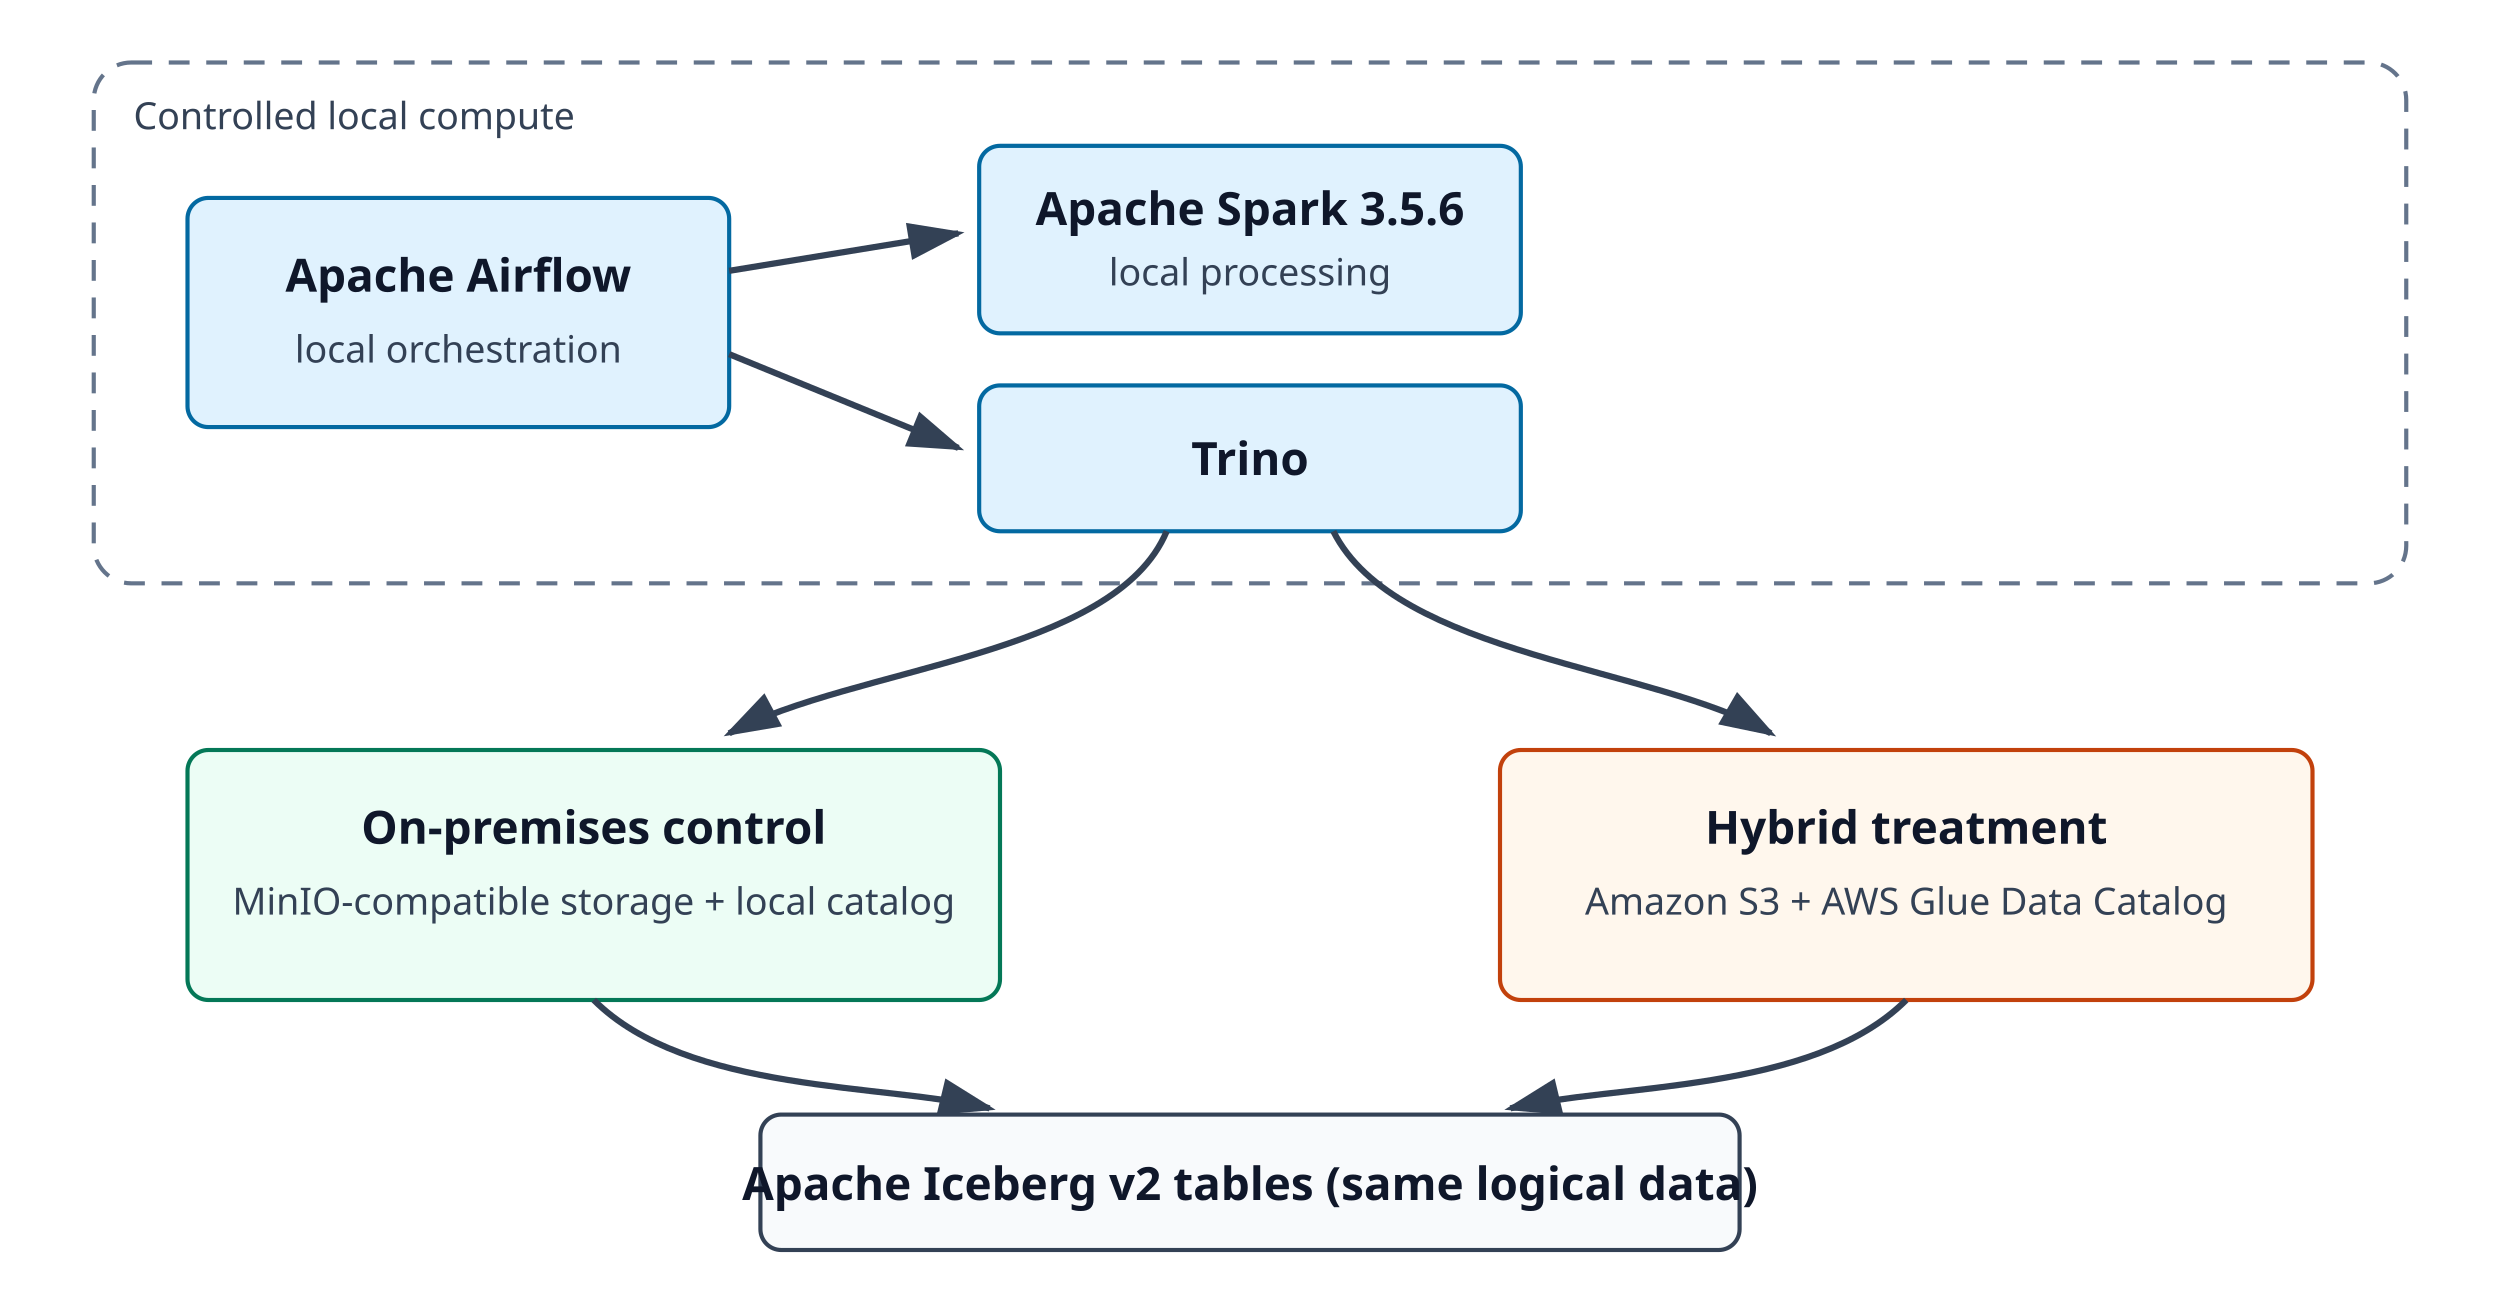
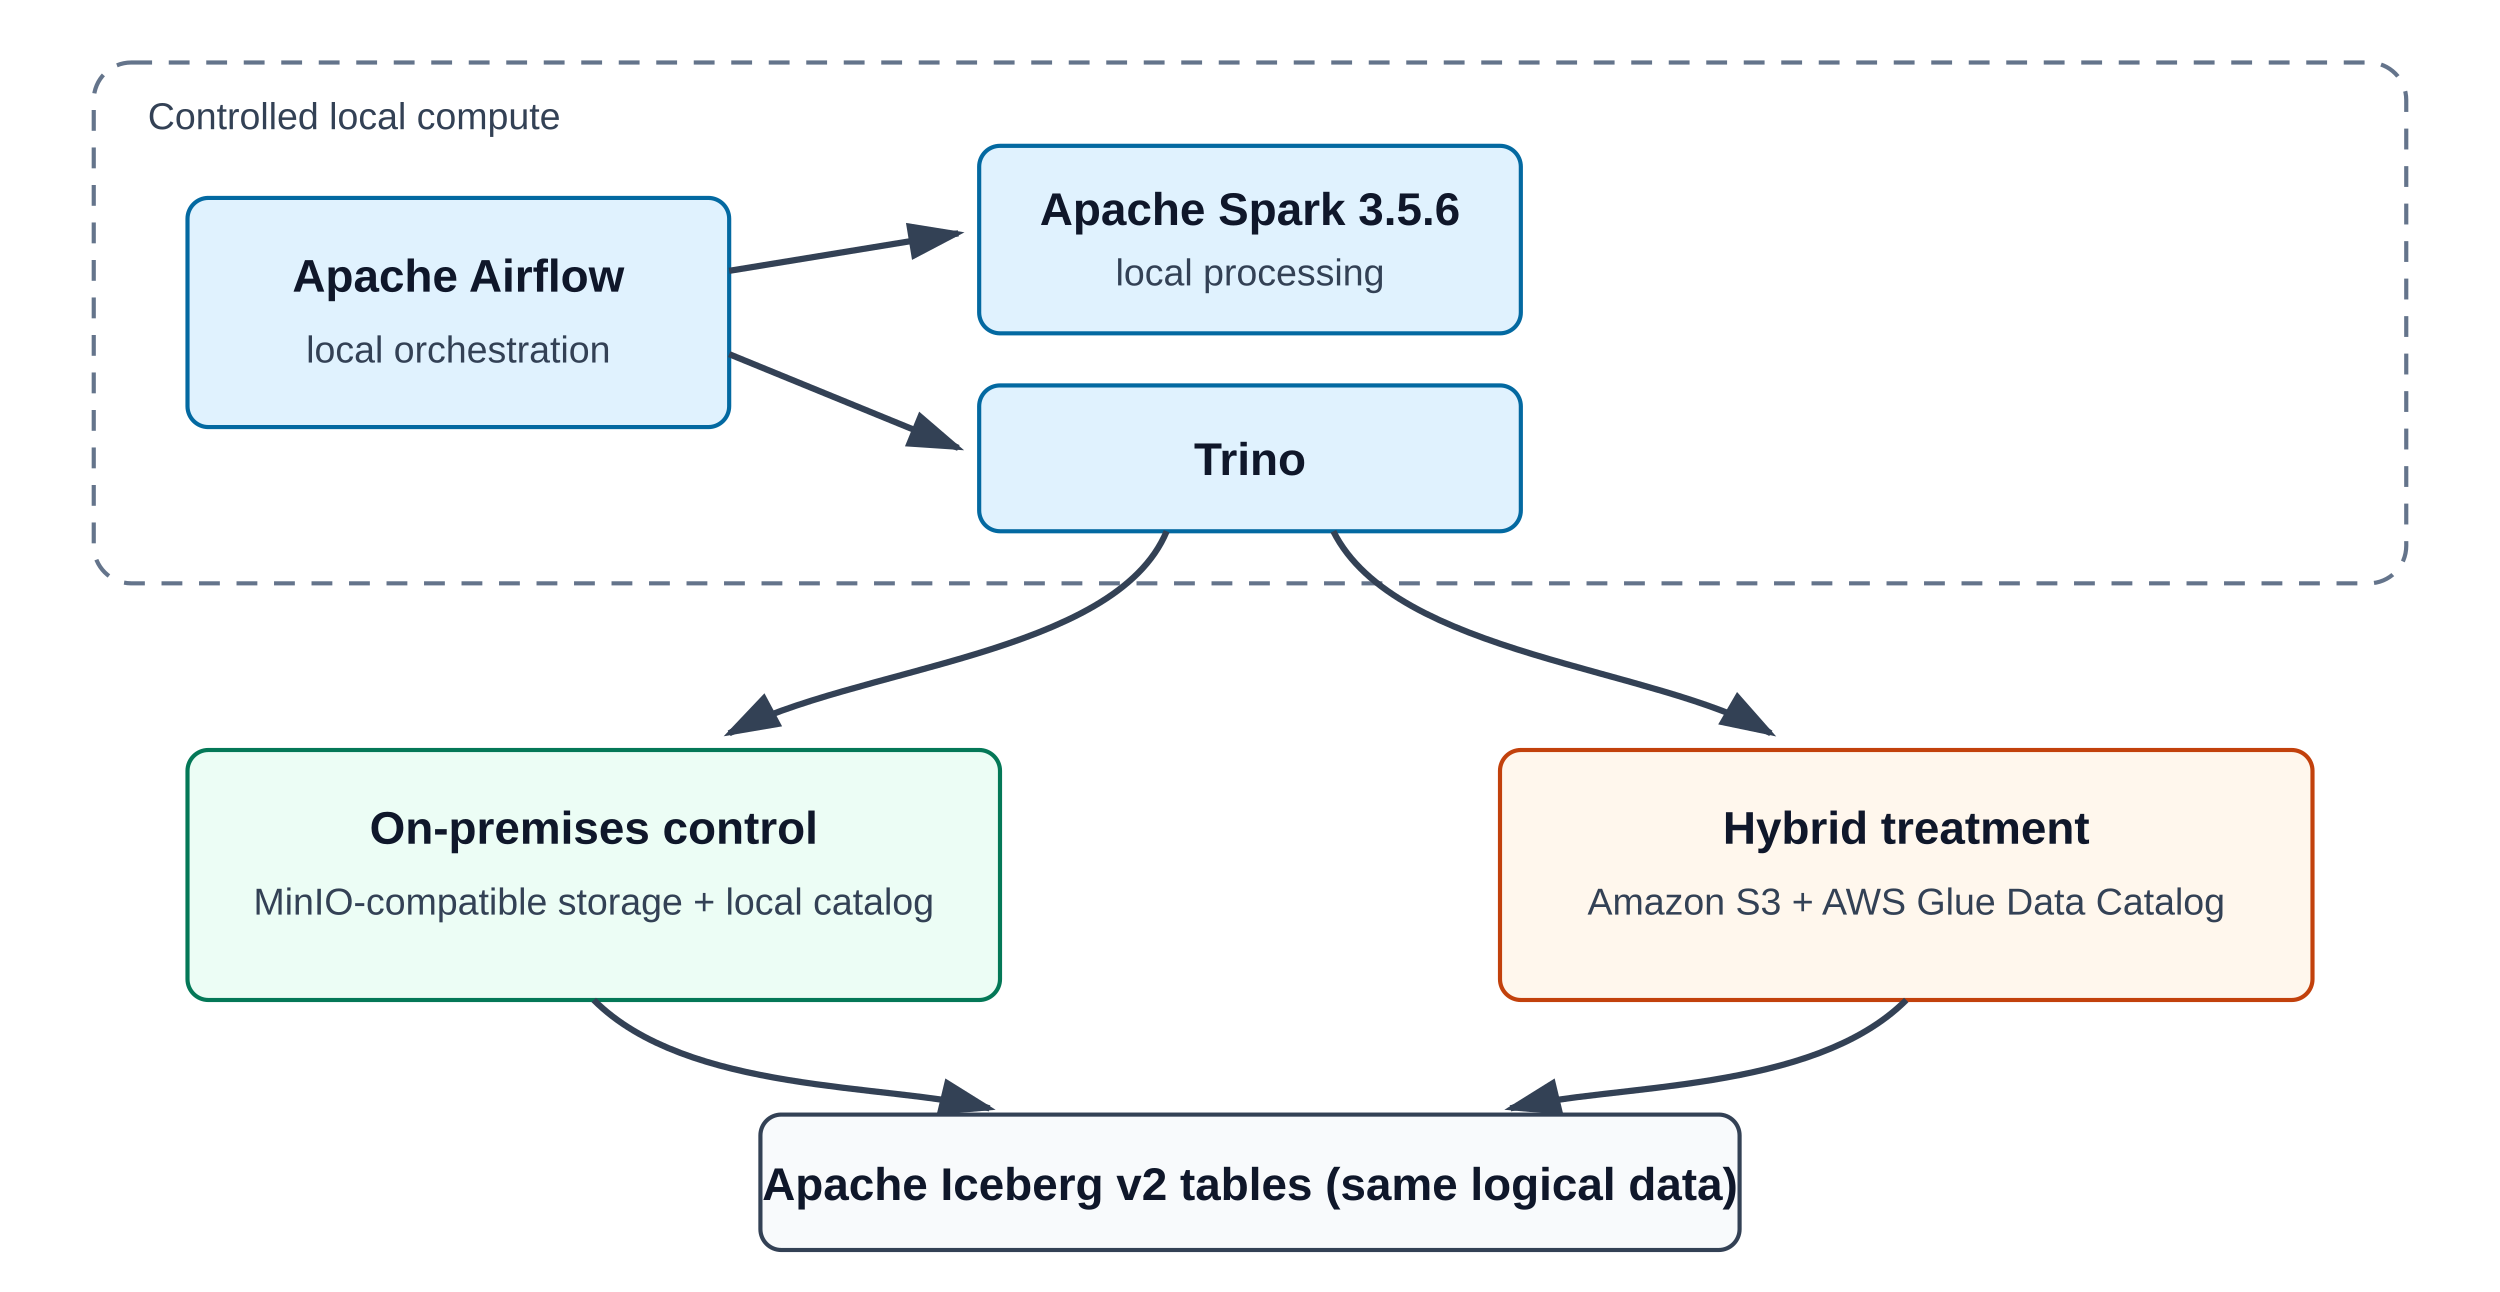
<svg xmlns="http://www.w3.org/2000/svg" width="1200" height="620" viewBox="0 0 1200 620" role="img" aria-labelledby="title desc">
  <defs>
    <marker id="arrow" markerWidth="10" markerHeight="10" refX="8" refY="3" orient="auto">
      <path d="M0,0 L0,6 L9,3 z" fill="#334155" />
    </marker>
-     <style>
-       .box { fill: #f8fafc; stroke: #334155; stroke-width: 2; rx: 10; }
-       .control { fill: #e0f2fe; stroke: #0369a1; }
-       .local { fill: #ecfdf5; stroke: #047857; }
-       .hybrid { fill: #fff7ed; stroke: #c2410c; }
-       .label { font: 600 22px sans-serif; fill: #0f172a; text-anchor: middle; }
-       .small { font: 18px sans-serif; fill: #334155; text-anchor: middle; }
-       .edge { stroke: #334155; stroke-width: 3; fill: none; marker-end: url(#arrow); }
-       .boundary { fill: none; stroke: #64748b; stroke-width: 2; stroke-dasharray: 10 8; rx: 18; }
-     </style>
  </defs>
-   <rect class="boundary" x="45" y="30" width="1110" height="250" />
-   <text class="small" x="170" y="62">Controlled local compute</text>
-   <rect class="box control" x="90" y="95" width="260" height="110" />
-   <text class="label" x="220" y="140">Apache Airflow</text>
-   <text class="small" x="220" y="174">local orchestration</text>
-   <rect class="box control" x="470" y="70" width="260" height="90" />
-   <text class="label" x="600" y="108">Apache Spark 3.5.6</text>
-   <text class="small" x="600" y="137">local processing</text>
-   <rect class="box control" x="470" y="185" width="260" height="70" />
-   <text class="label" x="600" y="228">Trino</text>
-   <path class="edge" d="M350 130 L460 112" />
-   <path class="edge" d="M350 170 L460 215" />
-   <rect class="box local" x="90" y="360" width="390" height="120" />
-   <text class="label" x="285" y="405">On-premises control</text>
-   <text class="small" x="285" y="439">MinIO-compatible storage + local catalog</text>
-   <rect class="box hybrid" x="720" y="360" width="390" height="120" />
-   <text class="label" x="915" y="405">Hybrid treatment</text>
-   <text class="small" x="915" y="439">Amazon S3 + AWS Glue Data Catalog</text>
-   <path class="edge" d="M560 255 C535 315, 410 320, 350 352" />
-   <path class="edge" d="M640 255 C670 315, 795 320, 850 352" />
-   <rect class="box" x="365" y="535" width="470" height="65" />
-   <text class="label" x="600" y="576">Apache Iceberg v2 tables (same logical data)</text>
-   <path class="edge" d="M285 480 C330 525, 425 520, 475 532" />
-   <path class="edge" d="M915 480 C870 525, 775 520, 725 532" />
+   <rect fill="none" stroke="#64748b" stroke-width="2" stroke-dasharray="10 8" rx="18" x="45" y="30" width="1110" height="250" />
+   <text font-family="Arial, sans-serif" font-size="18" font-weight="400" fill="#334155" text-anchor="middle" x="170" y="62">Controlled local compute</text>
+   <rect fill="#e0f2fe" stroke="#0369a1" stroke-width="2" rx="10" x="90" y="95" width="260" height="110" />
+   <text font-family="Arial, sans-serif" font-size="22" font-weight="600" fill="#0f172a" text-anchor="middle" x="220" y="140">Apache Airflow</text>
+   <text font-family="Arial, sans-serif" font-size="18" font-weight="400" fill="#334155" text-anchor="middle" x="220" y="174">local orchestration</text>
+   <rect fill="#e0f2fe" stroke="#0369a1" stroke-width="2" rx="10" x="470" y="70" width="260" height="90" />
+   <text font-family="Arial, sans-serif" font-size="22" font-weight="600" fill="#0f172a" text-anchor="middle" x="600" y="108">Apache Spark 3.5.6</text>
+   <text font-family="Arial, sans-serif" font-size="18" font-weight="400" fill="#334155" text-anchor="middle" x="600" y="137">local processing</text>
+   <rect fill="#e0f2fe" stroke="#0369a1" stroke-width="2" rx="10" x="470" y="185" width="260" height="70" />
+   <text font-family="Arial, sans-serif" font-size="22" font-weight="600" fill="#0f172a" text-anchor="middle" x="600" y="228">Trino</text>
+   <path stroke="#334155" stroke-width="3" fill="none" marker-end="url(#arrow)" d="M350 130 L460 112" />
+   <path stroke="#334155" stroke-width="3" fill="none" marker-end="url(#arrow)" d="M350 170 L460 215" />
+   <rect fill="#ecfdf5" stroke="#047857" stroke-width="2" rx="10" x="90" y="360" width="390" height="120" />
+   <text font-family="Arial, sans-serif" font-size="22" font-weight="600" fill="#0f172a" text-anchor="middle" x="285" y="405">On-premises control</text>
+   <text font-family="Arial, sans-serif" font-size="18" font-weight="400" fill="#334155" text-anchor="middle" x="285" y="439">MinIO-compatible storage + local catalog</text>
+   <rect fill="#fff7ed" stroke="#c2410c" stroke-width="2" rx="10" x="720" y="360" width="390" height="120" />
+   <text font-family="Arial, sans-serif" font-size="22" font-weight="600" fill="#0f172a" text-anchor="middle" x="915" y="405">Hybrid treatment</text>
+   <text font-family="Arial, sans-serif" font-size="18" font-weight="400" fill="#334155" text-anchor="middle" x="915" y="439">Amazon S3 + AWS Glue Data Catalog</text>
+   <path stroke="#334155" stroke-width="3" fill="none" marker-end="url(#arrow)" d="M560 255 C535 315, 410 320, 350 352" />
+   <path stroke="#334155" stroke-width="3" fill="none" marker-end="url(#arrow)" d="M640 255 C670 315, 795 320, 850 352" />
+   <rect fill="#f8fafc" stroke="#334155" stroke-width="2" rx="10" x="365" y="535" width="470" height="65" />
+   <text font-family="Arial, sans-serif" font-size="22" font-weight="600" fill="#0f172a" text-anchor="middle" x="600" y="576">Apache Iceberg v2 tables (same logical data)</text>
+   <path stroke="#334155" stroke-width="3" fill="none" marker-end="url(#arrow)" d="M285 480 C330 525, 425 520, 475 532" />
+   <path stroke="#334155" stroke-width="3" fill="none" marker-end="url(#arrow)" d="M915 480 C870 525, 775 520, 725 532" />
</svg>
